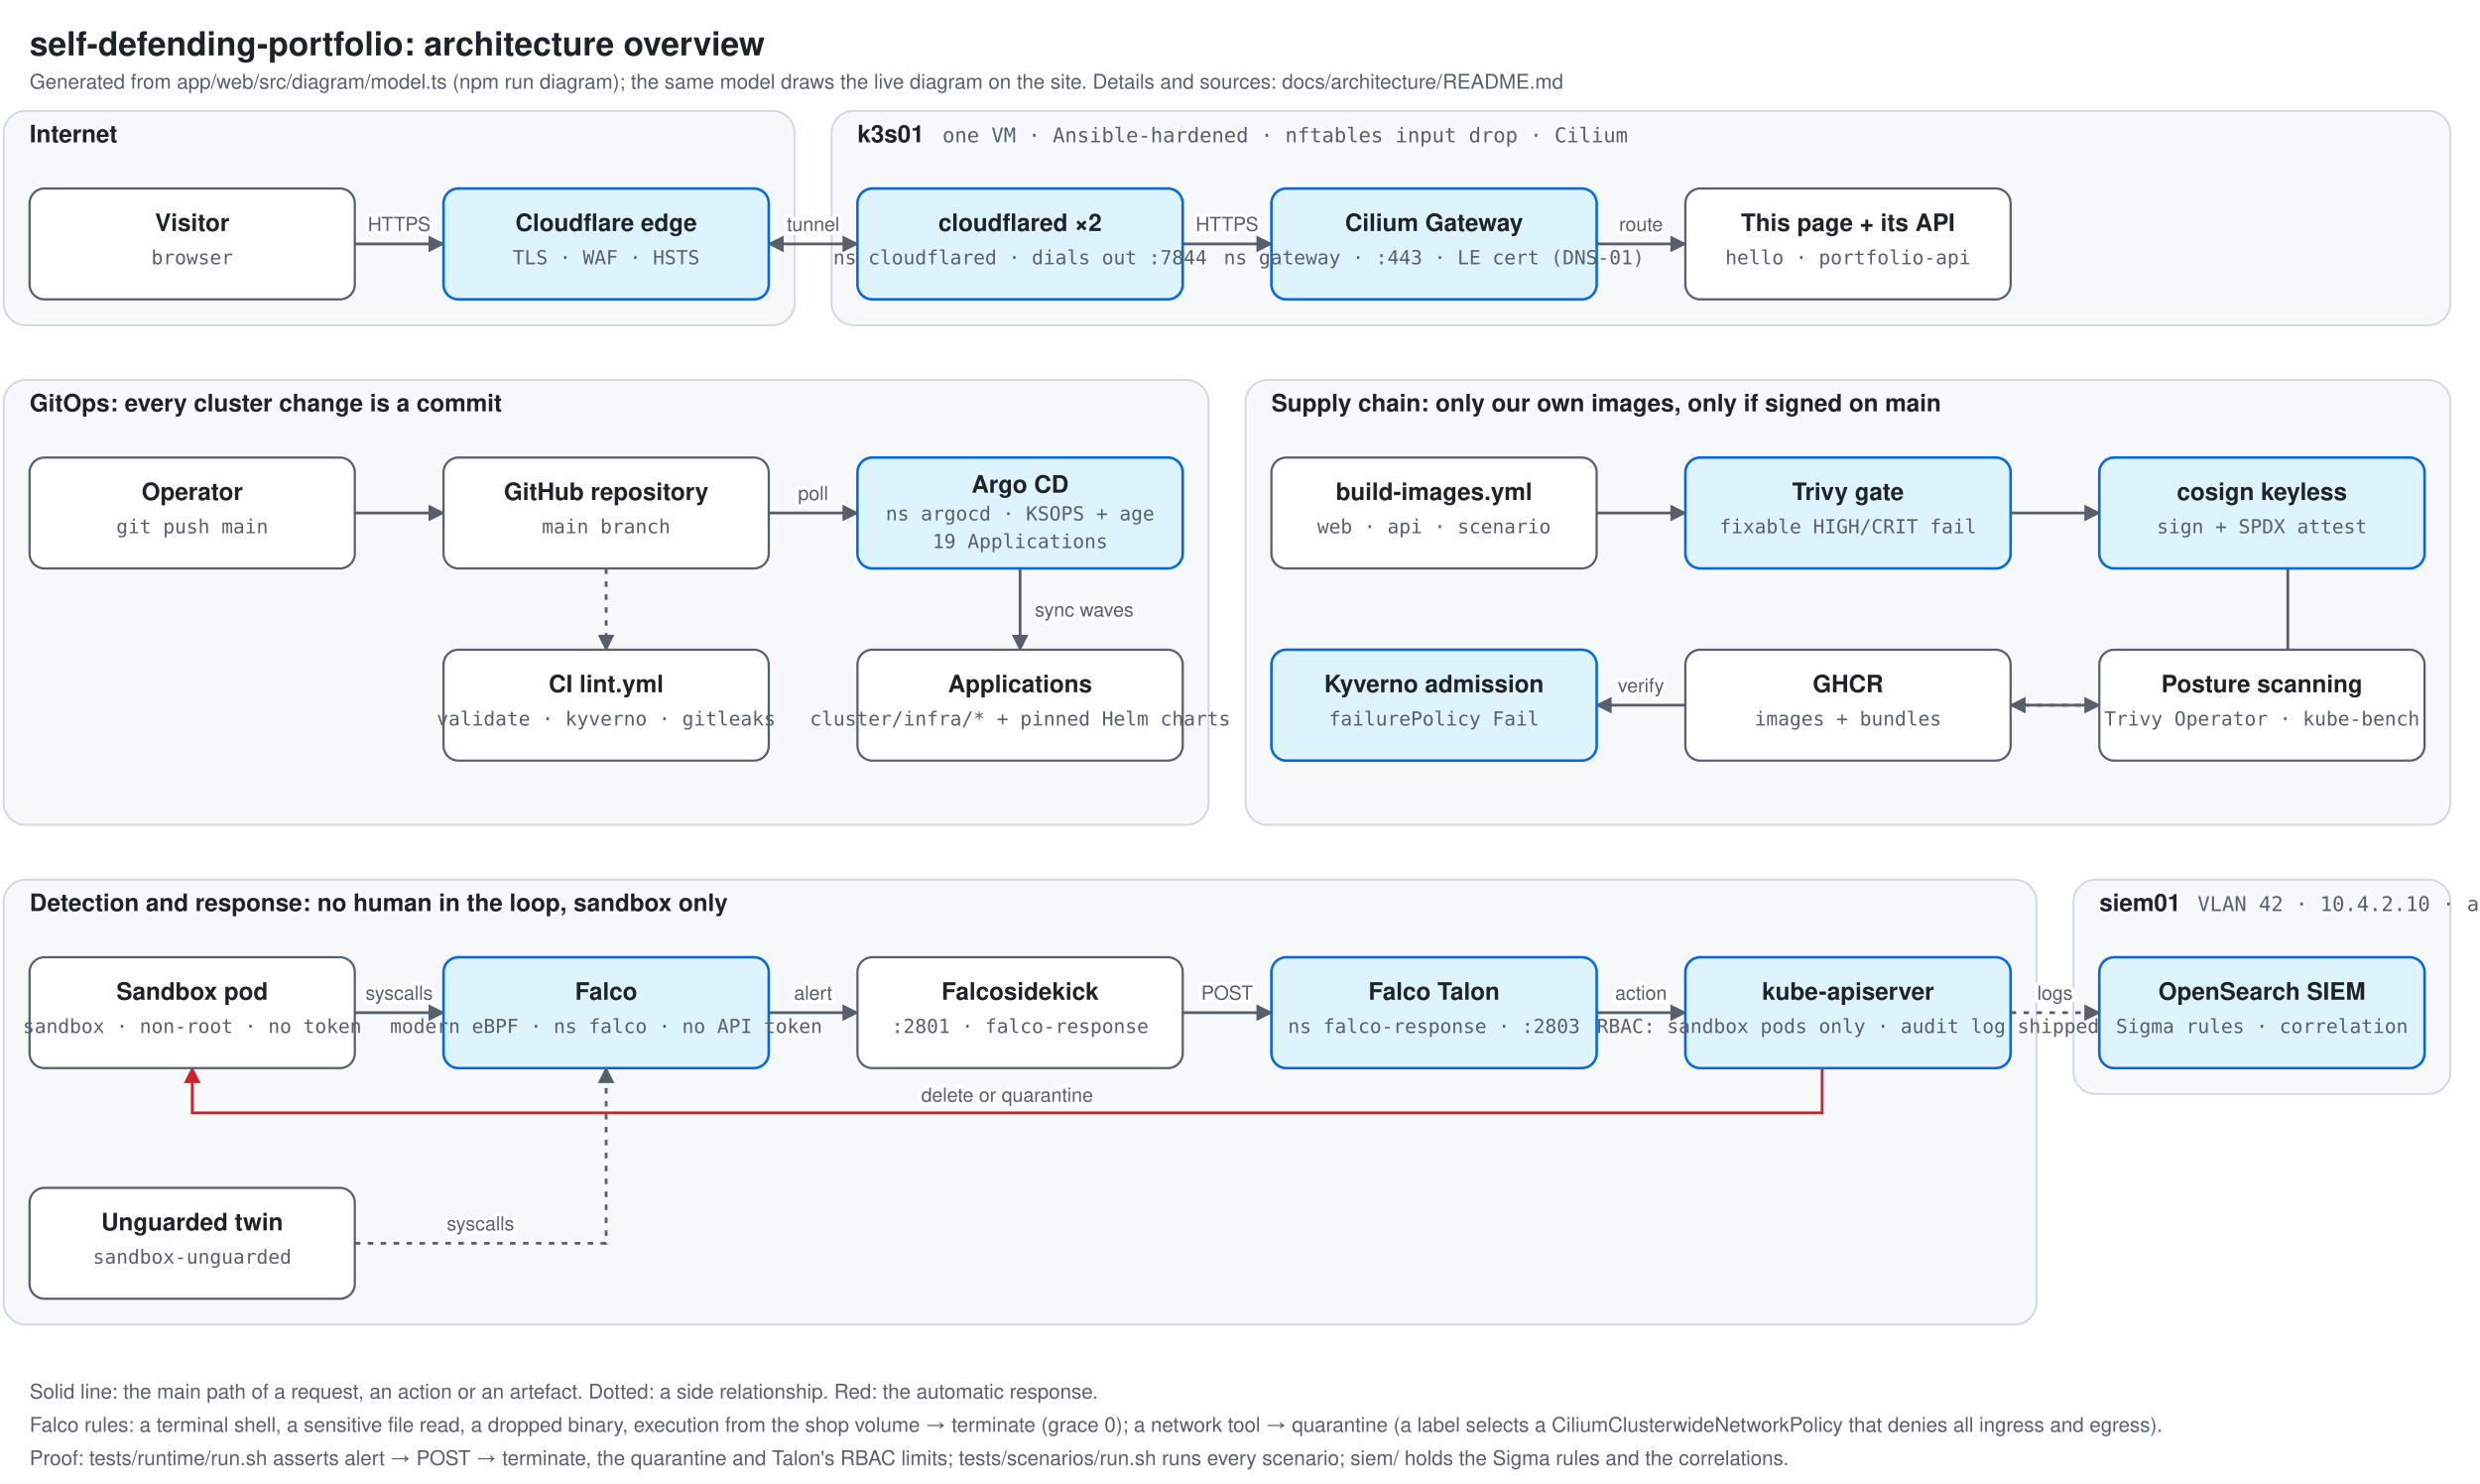
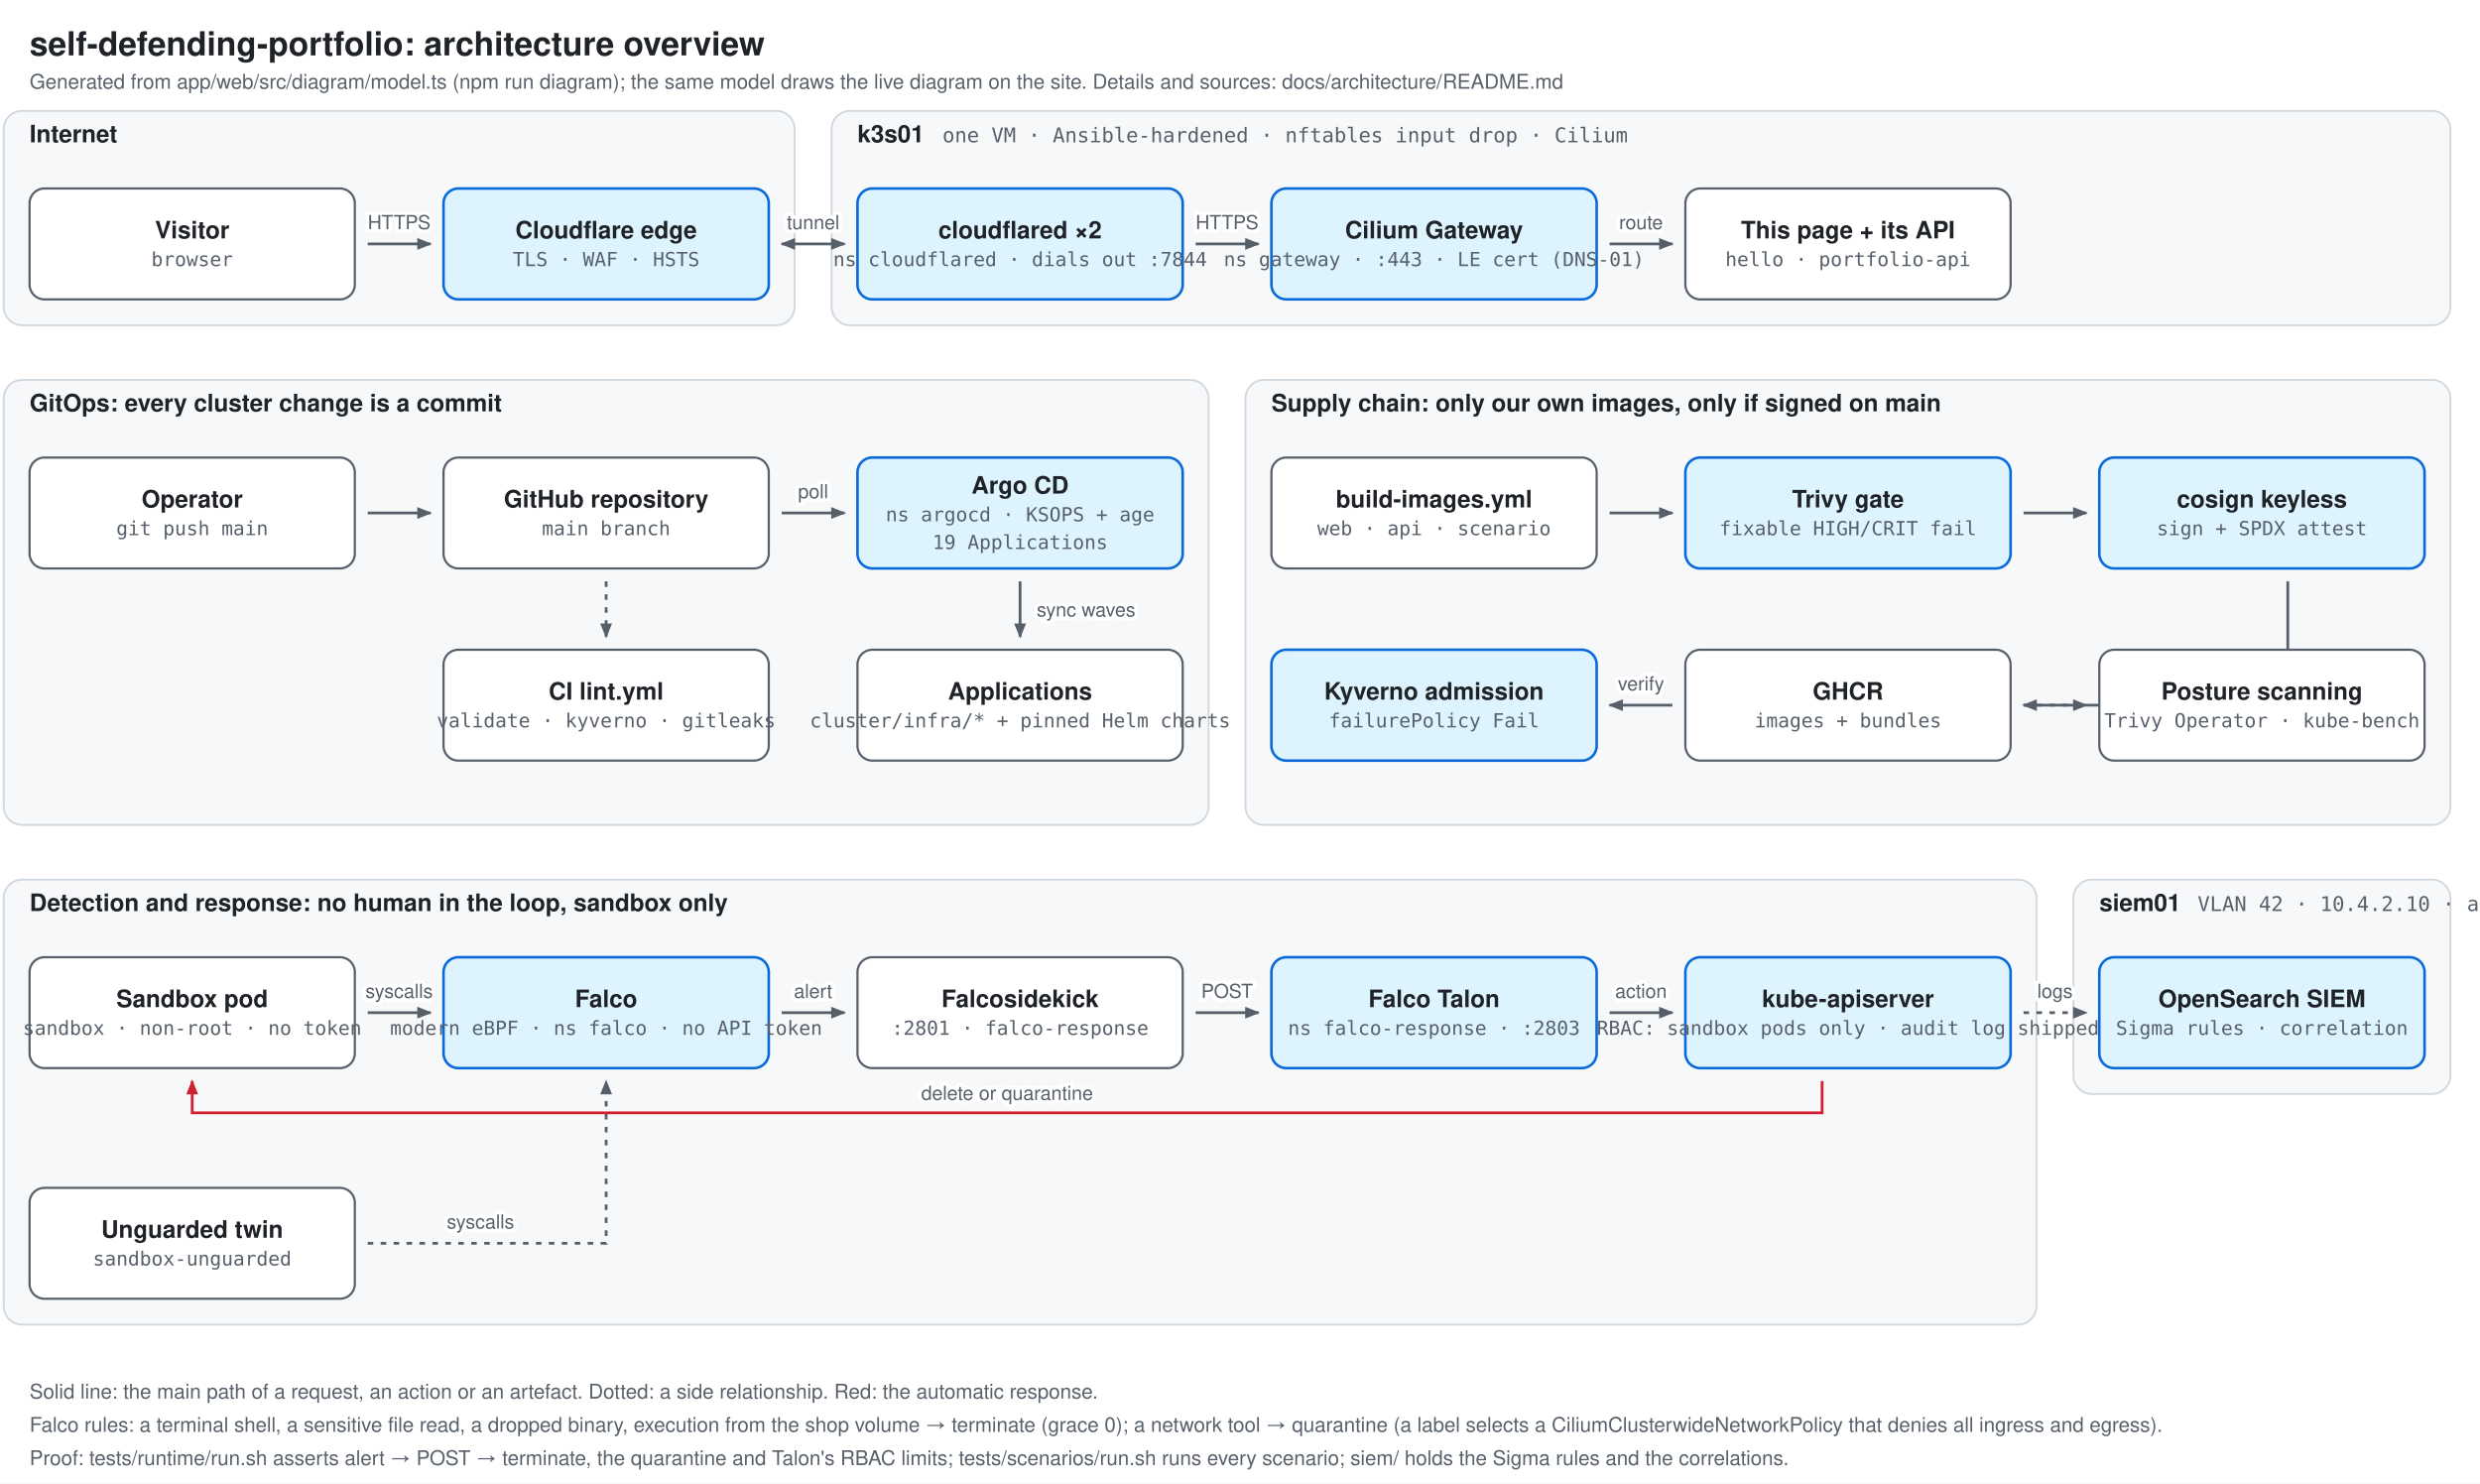
<svg xmlns="http://www.w3.org/2000/svg" viewBox="0 0 1342 802.8" width="1342" height="802.8" role="img" aria-labelledby="ov-t ov-d">
  <style>
    .dg-bg { fill: #ffffff; }
    .dg-zonebox { fill: #f6f8fa; stroke: #d0d7de; stroke-width: 1; }
    .dg-zonetitle { font: 600 13px system-ui, -apple-system, "Segoe UI", Helvetica, Arial, sans-serif; fill: #1f2328; }
    .dg-zonesub { font: 11px ui-monospace, SFMono-Regular, Menlo, Consolas, monospace; fill: #57606a; }
    .dg-box { fill: #ffffff; stroke: #57606a; stroke-width: 1.2; }
    .dg-node--control .dg-box { fill: #ddf4ff; stroke: #0969da; stroke-width: 1.4; }
    .dg-label { font: 600 13px system-ui, -apple-system, "Segoe UI", Helvetica, Arial, sans-serif; fill: #1f2328; }
    .dg-sub { font: 10.5px ui-monospace, SFMono-Regular, Menlo, Consolas, monospace; fill: #57606a; }
    .dg-line { fill: none; stroke: #57606a; stroke-width: 1.5; }
    .dg-edge--side .dg-line { stroke-dasharray: 3 4; }
    .dg-edge--response .dg-line { stroke: #cf222e; }
-     .dg-packet { display: none; }
    .dg-edgelabel { font: 10.5px system-ui, -apple-system, "Segoe UI", Helvetica, Arial, sans-serif; fill: #57606a; paint-order: stroke; stroke: #ffffff; stroke-width: 4px; stroke-linejoin: round; }
    .dg-head { fill: #57606a; }
    .dg-head--response { fill: #cf222e; }
    .dg-title { font: 600 18px system-ui, -apple-system, "Segoe UI", Helvetica, Arial, sans-serif; fill: #1f2328; }
    .dg-foot { font: 11px system-ui, -apple-system, "Segoe UI", Helvetica, Arial, sans-serif; fill: #57606a; }
    @media (prefers-color-scheme: dark) {
      .dg-bg { fill: #0d1117; }
      .dg-zonebox { fill: #161b22; stroke: #30363d; }
      .dg-zonetitle, .dg-label, .dg-title { fill: #e6edf3; }
      .dg-zonesub, .dg-sub, .dg-edgelabel, .dg-foot { fill: #9198a1; }
      .dg-edgelabel { stroke: #0d1117; }
      .dg-box { fill: #0d1117; stroke: #8b949e; }
      .dg-node--control .dg-box { fill: #0c2d6b; stroke: #4493f8; }
      .dg-line { stroke: #8b949e; }
      .dg-head { fill: #8b949e; }
      .dg-edge--response .dg-line, .dg-head--response { stroke: #f85149; fill: #f85149; }
      .dg-edge--response .dg-line { fill: none; }
    }
  </style>
  <rect class="dg-bg" x="0" y="0" width="1342" height="802.8" />
  <text class="dg-title" x="16" y="30">self-defending-portfolio: architecture overview</text>
  <text class="dg-foot" x="16" y="48">Generated from app/web/src/diagram/model.ts (npm run diagram); the same model draws the live diagram on the site. Details and sources: docs/architecture/README.md</text>
  <svg viewBox="0 0 1342 674.8" class="dg dg--full" role="img" aria-labelledby="ov-title ov-desc" x="0" y="58" width="1342" height="674.8">
    <defs>
-       <marker id="ov-arrow-flow" viewBox="0 0 10 10" refX="9" refY="5" markerWidth="6" markerHeight="6" orient="auto-start-reverse">
-         <path class="dg-head dg-head--flow" d="M0,0 L10,5 L0,10 z" />
+       <marker id="ov-arrow-flow" viewBox="0 0 10 10" refX="9" refY="5" markerWidth="8" markerHeight="8" markerUnits="userSpaceOnUse" orient="auto-start-reverse">
+         <path class="dg-head dg-head--flow" d="M0,1 L10,5 L0,9 z" />
      </marker>
-       <marker id="ov-arrow-side" viewBox="0 0 10 10" refX="9" refY="5" markerWidth="6" markerHeight="6" orient="auto-start-reverse">
-         <path class="dg-head dg-head--side" d="M0,0 L10,5 L0,10 z" />
+       <marker id="ov-arrow-side" viewBox="0 0 10 10" refX="9" refY="5" markerWidth="8" markerHeight="8" markerUnits="userSpaceOnUse" orient="auto-start-reverse">
+         <path class="dg-head dg-head--side" d="M0,1 L10,5 L0,9 z" />
      </marker>
-       <marker id="ov-arrow-response" viewBox="0 0 10 10" refX="9" refY="5" markerWidth="6" markerHeight="6" orient="auto-start-reverse">
-         <path class="dg-head dg-head--response" d="M0,0 L10,5 L0,10 z" />
-       </marker>
-       <marker id="ov-arrow-lit" viewBox="0 0 10 10" refX="9" refY="5" markerWidth="6" markerHeight="6" orient="auto-start-reverse">
-         <path class="dg-head dg-head--lit" d="M0,0 L10,5 L0,10 z" />
+       <marker id="ov-arrow-response" viewBox="0 0 10 10" refX="9" refY="5" markerWidth="8" markerHeight="8" markerUnits="userSpaceOnUse" orient="auto-start-reverse">
+         <path class="dg-head dg-head--response" d="M0,1 L10,5 L0,9 z" />
      </marker>
    </defs>
    <g class="dg-zones">
      <g class="dg-zone" data-zone="internet">
-         <rect class="dg-zonebox" x="2" y="2" width="428" height="116" rx="12" />
+         <rect class="dg-zonebox" x="2" y="2" width="428" height="116" rx="10" />
        <text class="dg-zonetitle" x="16" y="19">Internet</text>
      </g>
      <g class="dg-zone" data-zone="k3s01">
-         <rect class="dg-zonebox" x="450" y="2" width="876" height="116" rx="12" />
+         <rect class="dg-zonebox" x="450" y="2" width="876" height="116" rx="10" />
        <text class="dg-zonetitle" x="464" y="19">k3s01</text>
        <text class="dg-zonesub" x="510" y="19">one VM · Ansible-hardened · nftables input drop · Cilium</text>
      </g>
      <g class="dg-zone" data-zone="siem01">
-         <rect class="dg-zonebox" x="1122" y="418" width="204" height="116" rx="12" />
+         <rect class="dg-zonebox" x="1122" y="418" width="204" height="116" rx="10" />
        <text class="dg-zonetitle" x="1136" y="435">siem01</text>
        <text class="dg-zonesub" x="1189.2" y="435">VLAN 42 · 10.4.2.10 · append-only</text>
      </g>
      <g class="dg-zone" data-zone="gitops">
-         <rect class="dg-zonebox" x="2" y="147.6" width="652" height="240.8" rx="12" />
+         <rect class="dg-zonebox" x="2" y="147.6" width="652" height="240.8" rx="10" />
        <text class="dg-zonetitle" x="16" y="164.6">GitOps: every cluster change is a commit</text>
      </g>
      <g class="dg-zone" data-zone="supply">
-         <rect class="dg-zonebox" x="674" y="147.6" width="652" height="240.8" rx="12" />
+         <rect class="dg-zonebox" x="674" y="147.6" width="652" height="240.8" rx="10" />
        <text class="dg-zonetitle" x="688" y="164.6">Supply chain: only our own images, only if signed on main</text>
      </g>
      <g class="dg-zone" data-zone="runtime">
-         <rect class="dg-zonebox" x="2" y="418" width="1100" height="240.8" rx="12" />
+         <rect class="dg-zonebox" x="2" y="418" width="1100" height="240.8" rx="10" />
        <text class="dg-zonetitle" x="16" y="435">Detection and response: no human in the loop, sandbox only</text>
      </g>
    </g>
    <g class="dg-edges">
      <g class="dg-edge dg-edge--flow" data-edge="visitor-cloudflare" data-lit="false">
-         <path class="dg-line" d="M192,74 H240" marker-end="url(#ov-arrow-flow)" />
-         <path class="dg-packet" d="M192,74 H240" />
-         <text class="dg-edgelabel" x="216" y="67" text-anchor="middle">HTTPS</text>
+         <path class="dg-line" d="M199,74 L233,74" marker-end="url(#ov-arrow-flow)" />
+         <text class="dg-edgelabel" x="216" y="66" text-anchor="middle">HTTPS</text>
      </g>
      <g class="dg-edge dg-edge--flow" data-edge="cloudflare-cloudflared" data-lit="false">
-         <path class="dg-line" d="M416,74 H464" marker-end="url(#ov-arrow-flow)" marker-start="url(#ov-arrow-flow)" />
-         <path class="dg-packet" d="M416,74 H464" />
-         <text class="dg-edgelabel" x="440" y="67" text-anchor="middle">tunnel</text>
+         <path class="dg-line" d="M423,74 L457,74" marker-end="url(#ov-arrow-flow)" marker-start="url(#ov-arrow-flow)" />
+         <text class="dg-edgelabel" x="440" y="66" text-anchor="middle">tunnel</text>
      </g>
      <g class="dg-edge dg-edge--flow" data-edge="cloudflared-gateway" data-lit="false">
-         <path class="dg-line" d="M640,74 H688" marker-end="url(#ov-arrow-flow)" />
-         <path class="dg-packet" d="M640,74 H688" />
-         <text class="dg-edgelabel" x="664" y="67" text-anchor="middle">HTTPS</text>
+         <path class="dg-line" d="M647,74 L681,74" marker-end="url(#ov-arrow-flow)" />
+         <text class="dg-edgelabel" x="664" y="66" text-anchor="middle">HTTPS</text>
      </g>
      <g class="dg-edge dg-edge--flow" data-edge="gateway-site" data-lit="false">
-         <path class="dg-line" d="M864,74 H912" marker-end="url(#ov-arrow-flow)" />
-         <path class="dg-packet" d="M864,74 H912" />
-         <text class="dg-edgelabel" x="888" y="67" text-anchor="middle">route</text>
+         <path class="dg-line" d="M871,74 L905,74" marker-end="url(#ov-arrow-flow)" />
+         <text class="dg-edgelabel" x="888" y="66" text-anchor="middle">route</text>
      </g>
      <g class="dg-edge dg-edge--flow" data-edge="pod-falco" data-lit="false">
-         <path class="dg-line" d="M192,490 H240" marker-end="url(#ov-arrow-flow)" />
-         <path class="dg-packet" d="M192,490 H240" />
-         <text class="dg-edgelabel" x="216" y="483" text-anchor="middle">syscalls</text>
+         <path class="dg-line" d="M199,490 L233,490" marker-end="url(#ov-arrow-flow)" />
+         <text class="dg-edgelabel" x="216" y="482" text-anchor="middle">syscalls</text>
      </g>
      <g class="dg-edge dg-edge--side" data-edge="twin-falco" data-lit="false">
-         <path class="dg-line" d="M192,614.8 H328 V520" marker-end="url(#ov-arrow-side)" />
-         <path class="dg-packet" d="M192,614.8 H328 V520" />
-         <text class="dg-edgelabel" x="260" y="607.8" text-anchor="middle">syscalls</text>
+         <path class="dg-line" d="M199,614.8 L328,614.8 L328,527" marker-end="url(#ov-arrow-side)" />
+         <text class="dg-edgelabel" x="260" y="606.8" text-anchor="middle">syscalls</text>
      </g>
      <g class="dg-edge dg-edge--flow" data-edge="talon-kube-apiserver" data-lit="false">
-         <path class="dg-line" d="M864,490 H912" marker-end="url(#ov-arrow-flow)" />
-         <path class="dg-packet" d="M864,490 H912" />
-         <text class="dg-edgelabel" x="888" y="483" text-anchor="middle">action</text>
+         <path class="dg-line" d="M871,490 L905,490" marker-end="url(#ov-arrow-flow)" />
+         <text class="dg-edgelabel" x="888" y="482" text-anchor="middle">action</text>
      </g>
      <g class="dg-edge dg-edge--response" data-edge="kube-apiserver-pod" data-lit="false">
-         <path class="dg-line" d="M986,520 V544.2 H104 V520" marker-end="url(#ov-arrow-response)" />
-         <path class="dg-packet" d="M986,520 V544.2 H104 V520" />
-         <text class="dg-edgelabel" x="545" y="538.2" text-anchor="middle">delete or quarantine</text>
+         <path class="dg-line" d="M986,527 L986,544.2 L104,544.2 L104,527" marker-end="url(#ov-arrow-response)" />
+         <text class="dg-edgelabel" x="545" y="537.2" text-anchor="middle">delete or quarantine</text>
      </g>
      <g class="dg-edge dg-edge--side" data-edge="kube-apiserver-siem" data-lit="false">
-         <path class="dg-line" d="M1088,490 H1136" marker-end="url(#ov-arrow-side)" />
-         <path class="dg-packet" d="M1088,490 H1136" />
-         <text class="dg-edgelabel" x="1112" y="483" text-anchor="middle">logs</text>
+         <path class="dg-line" d="M1095,490 L1129,490" marker-end="url(#ov-arrow-side)" />
+         <text class="dg-edgelabel" x="1112" y="482" text-anchor="middle">logs</text>
      </g>
      <g class="dg-edge dg-edge--flow" data-edge="operator-repo" data-lit="false">
-         <path class="dg-line" d="M192,219.6 H240" marker-end="url(#ov-arrow-flow)" />
-         <path class="dg-packet" d="M192,219.6 H240" />
+         <path class="dg-line" d="M199,219.6 L233,219.6" marker-end="url(#ov-arrow-flow)" />
      </g>
      <g class="dg-edge dg-edge--side" data-edge="repo-ci" data-lit="false">
-         <path class="dg-line" d="M328,249.6 V293.6" marker-end="url(#ov-arrow-side)" />
-         <path class="dg-packet" d="M328,249.6 V293.6" />
+         <path class="dg-line" d="M328,256.6 L328,286.6" marker-end="url(#ov-arrow-side)" />
      </g>
      <g class="dg-edge dg-edge--flow" data-edge="repo-argocd" data-lit="false">
-         <path class="dg-line" d="M416,219.6 H464" marker-end="url(#ov-arrow-flow)" />
-         <path class="dg-packet" d="M416,219.6 H464" />
-         <text class="dg-edgelabel" x="440" y="212.6" text-anchor="middle">poll</text>
+         <path class="dg-line" d="M423,219.6 L457,219.6" marker-end="url(#ov-arrow-flow)" />
+         <text class="dg-edgelabel" x="440" y="211.6" text-anchor="middle">poll</text>
      </g>
      <g class="dg-edge dg-edge--flow" data-edge="argocd-apps" data-lit="false">
-         <path class="dg-line" d="M552,249.6 V293.6" marker-end="url(#ov-arrow-flow)" />
-         <path class="dg-packet" d="M552,249.6 V293.6" />
-         <text class="dg-edgelabel" x="560" y="275.6" text-anchor="start">sync waves</text>
+         <path class="dg-line" d="M552,256.6 L552,286.6" marker-end="url(#ov-arrow-flow)" />
+         <text class="dg-edgelabel" x="561" y="275.6" text-anchor="start">sync waves</text>
      </g>
      <g class="dg-edge dg-edge--flow" data-edge="build-trivy" data-lit="false">
-         <path class="dg-line" d="M864,219.6 H912" marker-end="url(#ov-arrow-flow)" />
-         <path class="dg-packet" d="M864,219.6 H912" />
+         <path class="dg-line" d="M871,219.6 L905,219.6" marker-end="url(#ov-arrow-flow)" />
      </g>
      <g class="dg-edge dg-edge--flow" data-edge="trivy-cosign" data-lit="false">
-         <path class="dg-line" d="M1088,219.6 H1136" marker-end="url(#ov-arrow-flow)" />
-         <path class="dg-packet" d="M1088,219.6 H1136" />
+         <path class="dg-line" d="M1095,219.6 L1129,219.6" marker-end="url(#ov-arrow-flow)" />
      </g>
      <g class="dg-edge dg-edge--flow" data-edge="cosign-ghcr" data-lit="false">
-         <path class="dg-line" d="M1238,249.6 V323.6 H1088" marker-end="url(#ov-arrow-flow)" />
-         <path class="dg-packet" d="M1238,249.6 V323.6 H1088" />
-         <text class="dg-edgelabel" x="1163" y="316.6" text-anchor="middle">push</text>
+         <path class="dg-line" d="M1238,256.6 L1238,323.6 L1095,323.6" marker-end="url(#ov-arrow-flow)" />
+         <text class="dg-edgelabel" x="1163" y="315.6" text-anchor="middle">push</text>
      </g>
      <g class="dg-edge dg-edge--flow" data-edge="ghcr-kyverno" data-lit="false">
-         <path class="dg-line" d="M912,323.6 H864" marker-end="url(#ov-arrow-flow)" />
-         <path class="dg-packet" d="M912,323.6 H864" />
-         <text class="dg-edgelabel" x="888" y="316.6" text-anchor="middle">verify</text>
+         <path class="dg-line" d="M905,323.6 L871,323.6" marker-end="url(#ov-arrow-flow)" />
+         <text class="dg-edgelabel" x="888" y="315.6" text-anchor="middle">verify</text>
      </g>
      <g class="dg-edge dg-edge--side" data-edge="ghcr-posture" data-lit="false">
-         <path class="dg-line" d="M1088,323.6 H1136" marker-end="url(#ov-arrow-side)" />
-         <path class="dg-packet" d="M1088,323.6 H1136" />
+         <path class="dg-line" d="M1095,323.6 L1129,323.6" marker-end="url(#ov-arrow-side)" />
      </g>
      <g class="dg-edge dg-edge--flow" data-edge="falco-falcosidekick" data-lit="false">
-         <path class="dg-line" d="M416,490 H464" marker-end="url(#ov-arrow-flow)" />
-         <path class="dg-packet" d="M416,490 H464" />
-         <text class="dg-edgelabel" x="440" y="483" text-anchor="middle">alert</text>
+         <path class="dg-line" d="M423,490 L457,490" marker-end="url(#ov-arrow-flow)" />
+         <text class="dg-edgelabel" x="440" y="482" text-anchor="middle">alert</text>
      </g>
      <g class="dg-edge dg-edge--flow" data-edge="falcosidekick-talon" data-lit="false">
-         <path class="dg-line" d="M640,490 H688" marker-end="url(#ov-arrow-flow)" />
-         <path class="dg-packet" d="M640,490 H688" />
-         <text class="dg-edgelabel" x="664" y="483" text-anchor="middle">POST</text>
+         <path class="dg-line" d="M647,490 L681,490" marker-end="url(#ov-arrow-flow)" />
+         <text class="dg-edgelabel" x="664" y="482" text-anchor="middle">POST</text>
      </g>
    </g>
    <g class="dg-nodes">
      <g class="dg-node dg-node--plain" id="ov-visitor" data-node="visitor" data-state="idle" transform="translate(16 44)">
        <rect class="dg-box" width="176" height="60" rx="8" />
-         <text class="dg-label" x="88" y="23" text-anchor="middle">Visitor</text>
-         <text class="dg-sub" x="88" y="41" text-anchor="middle">browser</text>
+         <text class="dg-label" x="88" y="27" text-anchor="middle">Visitor</text>
+         <text class="dg-sub" x="88" y="42" text-anchor="middle">browser</text>
      </g>
      <g class="dg-node dg-node--control" id="ov-cloudflare" data-node="cloudflare" data-state="idle" transform="translate(240 44)">
        <rect class="dg-box" width="176" height="60" rx="8" />
-         <text class="dg-label" x="88" y="23" text-anchor="middle">Cloudflare edge</text>
-         <text class="dg-sub" x="88" y="41" text-anchor="middle">TLS · WAF · HSTS</text>
+         <text class="dg-label" x="88" y="27" text-anchor="middle">Cloudflare edge</text>
+         <text class="dg-sub" x="88" y="42" text-anchor="middle">TLS · WAF · HSTS</text>
      </g>
      <g class="dg-node dg-node--control" id="ov-cloudflared" data-node="cloudflared" data-state="idle" transform="translate(464 44)">
        <rect class="dg-box" width="176" height="60" rx="8" />
-         <text class="dg-label" x="88" y="23" text-anchor="middle">cloudflared ×2</text>
-         <text class="dg-sub" x="88" y="41" text-anchor="middle">ns cloudflared · dials out :7844</text>
+         <text class="dg-label" x="88" y="27" text-anchor="middle">cloudflared ×2</text>
+         <text class="dg-sub" x="88" y="42" text-anchor="middle">ns cloudflared · dials out :7844</text>
      </g>
      <g class="dg-node dg-node--control" id="ov-gateway" data-node="gateway" data-state="idle" transform="translate(688 44)">
        <rect class="dg-box" width="176" height="60" rx="8" />
-         <text class="dg-label" x="88" y="23" text-anchor="middle">Cilium Gateway</text>
-         <text class="dg-sub" x="88" y="41" text-anchor="middle">ns gateway · :443 · LE cert (DNS-01)</text>
+         <text class="dg-label" x="88" y="27" text-anchor="middle">Cilium Gateway</text>
+         <text class="dg-sub" x="88" y="42" text-anchor="middle">ns gateway · :443 · LE cert (DNS-01)</text>
      </g>
      <g class="dg-node dg-node--plain" id="ov-site" data-node="site" data-state="idle" transform="translate(912 44)">
        <rect class="dg-box" width="176" height="60" rx="8" />
-         <text class="dg-label" x="88" y="23" text-anchor="middle">This page + its API</text>
-         <text class="dg-sub" x="88" y="41" text-anchor="middle">hello · portfolio-api</text>
+         <text class="dg-label" x="88" y="27" text-anchor="middle">This page + its API</text>
+         <text class="dg-sub" x="88" y="42" text-anchor="middle">hello · portfolio-api</text>
      </g>
      <g class="dg-node dg-node--control" id="ov-kube-apiserver" data-node="kube-apiserver" data-state="idle" transform="translate(912 460)">
        <rect class="dg-box" width="176" height="60" rx="8" />
-         <text class="dg-label" x="88" y="23" text-anchor="middle">kube-apiserver</text>
-         <text class="dg-sub" x="88" y="41" text-anchor="middle">RBAC: sandbox pods only · audit log shipped</text>
+         <text class="dg-label" x="88" y="27" text-anchor="middle">kube-apiserver</text>
+         <text class="dg-sub" x="88" y="42" text-anchor="middle">RBAC: sandbox pods only · audit log shipped</text>
      </g>
      <g class="dg-node dg-node--plain" id="ov-pod" data-node="pod" data-state="idle" transform="translate(16 460)">
        <rect class="dg-box" width="176" height="60" rx="8" />
-         <text class="dg-label" x="88" y="23" text-anchor="middle">Sandbox pod</text>
-         <text class="dg-sub" x="88" y="41" text-anchor="middle">sandbox · non-root · no token</text>
+         <text class="dg-label" x="88" y="27" text-anchor="middle">Sandbox pod</text>
+         <text class="dg-sub" x="88" y="42" text-anchor="middle">sandbox · non-root · no token</text>
      </g>
      <g class="dg-node dg-node--plain" id="ov-twin" data-node="twin" data-state="idle" transform="translate(16 584.8)">
        <rect class="dg-box" width="176" height="60" rx="8" />
-         <text class="dg-label" x="88" y="23" text-anchor="middle">Unguarded twin</text>
-         <text class="dg-sub" x="88" y="41" text-anchor="middle">sandbox-unguarded</text>
+         <text class="dg-label" x="88" y="27" text-anchor="middle">Unguarded twin</text>
+         <text class="dg-sub" x="88" y="42" text-anchor="middle">sandbox-unguarded</text>
      </g>
      <g class="dg-node dg-node--control" id="ov-falco" data-node="falco" data-state="idle" transform="translate(240 460)">
        <rect class="dg-box" width="176" height="60" rx="8" />
-         <text class="dg-label" x="88" y="23" text-anchor="middle">Falco</text>
-         <text class="dg-sub" x="88" y="41" text-anchor="middle">modern eBPF · ns falco · no API token</text>
+         <text class="dg-label" x="88" y="27" text-anchor="middle">Falco</text>
+         <text class="dg-sub" x="88" y="42" text-anchor="middle">modern eBPF · ns falco · no API token</text>
      </g>
      <g class="dg-node dg-node--control" id="ov-talon" data-node="talon" data-state="idle" transform="translate(688 460)">
        <rect class="dg-box" width="176" height="60" rx="8" />
-         <text class="dg-label" x="88" y="23" text-anchor="middle">Falco Talon</text>
-         <text class="dg-sub" x="88" y="41" text-anchor="middle">ns falco-response · :2803</text>
+         <text class="dg-label" x="88" y="27" text-anchor="middle">Falco Talon</text>
+         <text class="dg-sub" x="88" y="42" text-anchor="middle">ns falco-response · :2803</text>
      </g>
      <g class="dg-node dg-node--control" id="ov-siem" data-node="siem" data-state="idle" transform="translate(1136 460)">
        <rect class="dg-box" width="176" height="60" rx="8" />
-         <text class="dg-label" x="88" y="23" text-anchor="middle">OpenSearch SIEM</text>
-         <text class="dg-sub" x="88" y="41" text-anchor="middle">Sigma rules · correlation</text>
+         <text class="dg-label" x="88" y="27" text-anchor="middle">OpenSearch SIEM</text>
+         <text class="dg-sub" x="88" y="42" text-anchor="middle">Sigma rules · correlation</text>
      </g>
      <g class="dg-node dg-node--plain" id="ov-falcosidekick" data-node="falcosidekick" data-state="idle" transform="translate(464 460)">
        <rect class="dg-box" width="176" height="60" rx="8" />
-         <text class="dg-label" x="88" y="23" text-anchor="middle">Falcosidekick</text>
-         <text class="dg-sub" x="88" y="41" text-anchor="middle">:2801 · falco-response</text>
+         <text class="dg-label" x="88" y="27" text-anchor="middle">Falcosidekick</text>
+         <text class="dg-sub" x="88" y="42" text-anchor="middle">:2801 · falco-response</text>
      </g>
      <g class="dg-node dg-node--plain" id="ov-operator" data-node="operator" data-state="idle" transform="translate(16 189.6)">
        <rect class="dg-box" width="176" height="60" rx="8" />
-         <text class="dg-label" x="88" y="23" text-anchor="middle">Operator</text>
-         <text class="dg-sub" x="88" y="41" text-anchor="middle">git push main</text>
+         <text class="dg-label" x="88" y="27" text-anchor="middle">Operator</text>
+         <text class="dg-sub" x="88" y="42" text-anchor="middle">git push main</text>
      </g>
      <g class="dg-node dg-node--plain" id="ov-repo" data-node="repo" data-state="idle" transform="translate(240 189.6)">
        <rect class="dg-box" width="176" height="60" rx="8" />
-         <text class="dg-label" x="88" y="23" text-anchor="middle">GitHub repository</text>
-         <text class="dg-sub" x="88" y="41" text-anchor="middle">main branch</text>
+         <text class="dg-label" x="88" y="27" text-anchor="middle">GitHub repository</text>
+         <text class="dg-sub" x="88" y="42" text-anchor="middle">main branch</text>
      </g>
      <g class="dg-node dg-node--plain" id="ov-ci" data-node="ci" data-state="idle" transform="translate(240 293.6)">
        <rect class="dg-box" width="176" height="60" rx="8" />
-         <text class="dg-label" x="88" y="23" text-anchor="middle">CI lint.yml</text>
-         <text class="dg-sub" x="88" y="41" text-anchor="middle">validate · kyverno · gitleaks</text>
+         <text class="dg-label" x="88" y="27" text-anchor="middle">CI lint.yml</text>
+         <text class="dg-sub" x="88" y="42" text-anchor="middle">validate · kyverno · gitleaks</text>
      </g>
      <g class="dg-node dg-node--control" id="ov-argocd" data-node="argocd" data-state="idle" transform="translate(464 189.6)">
        <rect class="dg-box" width="176" height="60" rx="8" />
-         <text class="dg-label" x="88" y="19" text-anchor="middle">Argo CD</text>
-         <text class="dg-sub" x="88" y="34" text-anchor="middle">ns argocd · KSOPS + age</text>
-         <text class="dg-sub dg-note" x="88" y="49" text-anchor="middle">19 Applications</text>
+         <text class="dg-label" x="88" y="19.5" text-anchor="middle">Argo CD</text>
+         <text class="dg-sub" x="88" y="34.5" text-anchor="middle">ns argocd · KSOPS + age</text>
+         <text class="dg-sub dg-note" x="88" y="49.5" text-anchor="middle">19 Applications</text>
      </g>
      <g class="dg-node dg-node--plain" id="ov-apps" data-node="apps" data-state="idle" transform="translate(464 293.6)">
        <rect class="dg-box" width="176" height="60" rx="8" />
-         <text class="dg-label" x="88" y="23" text-anchor="middle">Applications</text>
-         <text class="dg-sub" x="88" y="41" text-anchor="middle">cluster/infra/* + pinned Helm charts</text>
+         <text class="dg-label" x="88" y="27" text-anchor="middle">Applications</text>
+         <text class="dg-sub" x="88" y="42" text-anchor="middle">cluster/infra/* + pinned Helm charts</text>
      </g>
      <g class="dg-node dg-node--plain" id="ov-build" data-node="build" data-state="idle" transform="translate(688 189.6)">
        <rect class="dg-box" width="176" height="60" rx="8" />
-         <text class="dg-label" x="88" y="23" text-anchor="middle">build-images.yml</text>
-         <text class="dg-sub" x="88" y="41" text-anchor="middle">web · api · scenario</text>
+         <text class="dg-label" x="88" y="27" text-anchor="middle">build-images.yml</text>
+         <text class="dg-sub" x="88" y="42" text-anchor="middle">web · api · scenario</text>
      </g>
      <g class="dg-node dg-node--control" id="ov-trivy" data-node="trivy" data-state="idle" transform="translate(912 189.6)">
        <rect class="dg-box" width="176" height="60" rx="8" />
-         <text class="dg-label" x="88" y="23" text-anchor="middle">Trivy gate</text>
-         <text class="dg-sub" x="88" y="41" text-anchor="middle">fixable HIGH/CRIT fail</text>
+         <text class="dg-label" x="88" y="27" text-anchor="middle">Trivy gate</text>
+         <text class="dg-sub" x="88" y="42" text-anchor="middle">fixable HIGH/CRIT fail</text>
      </g>
      <g class="dg-node dg-node--control" id="ov-cosign" data-node="cosign" data-state="idle" transform="translate(1136 189.6)">
        <rect class="dg-box" width="176" height="60" rx="8" />
-         <text class="dg-label" x="88" y="23" text-anchor="middle">cosign keyless</text>
-         <text class="dg-sub" x="88" y="41" text-anchor="middle">sign + SPDX attest</text>
+         <text class="dg-label" x="88" y="27" text-anchor="middle">cosign keyless</text>
+         <text class="dg-sub" x="88" y="42" text-anchor="middle">sign + SPDX attest</text>
      </g>
      <g class="dg-node dg-node--plain" id="ov-ghcr" data-node="ghcr" data-state="idle" transform="translate(912 293.6)">
        <rect class="dg-box" width="176" height="60" rx="8" />
-         <text class="dg-label" x="88" y="23" text-anchor="middle">GHCR</text>
-         <text class="dg-sub" x="88" y="41" text-anchor="middle">images + bundles</text>
+         <text class="dg-label" x="88" y="27" text-anchor="middle">GHCR</text>
+         <text class="dg-sub" x="88" y="42" text-anchor="middle">images + bundles</text>
      </g>
      <g class="dg-node dg-node--control" id="ov-kyverno" data-node="kyverno" data-state="idle" transform="translate(688 293.6)">
        <rect class="dg-box" width="176" height="60" rx="8" />
-         <text class="dg-label" x="88" y="23" text-anchor="middle">Kyverno admission</text>
-         <text class="dg-sub" x="88" y="41" text-anchor="middle">failurePolicy Fail</text>
+         <text class="dg-label" x="88" y="27" text-anchor="middle">Kyverno admission</text>
+         <text class="dg-sub" x="88" y="42" text-anchor="middle">failurePolicy Fail</text>
      </g>
      <g class="dg-node dg-node--plain" id="ov-posture" data-node="posture" data-state="idle" transform="translate(1136 293.6)">
        <rect class="dg-box" width="176" height="60" rx="8" />
-         <text class="dg-label" x="88" y="23" text-anchor="middle">Posture scanning</text>
-         <text class="dg-sub" x="88" y="41" text-anchor="middle">Trivy Operator · kube-bench</text>
+         <text class="dg-label" x="88" y="27" text-anchor="middle">Posture scanning</text>
+         <text class="dg-sub" x="88" y="42" text-anchor="middle">Trivy Operator · kube-bench</text>
      </g>
    </g>
  </svg>
  <text class="dg-foot" x="16" y="756.8">Solid line: the main path of a request, an action or an artefact. Dotted: a side relationship. Red: the automatic response.</text>
  <text class="dg-foot" x="16" y="774.8">Falco rules: a terminal shell, a sensitive file read, a dropped binary, execution from the shop volume → terminate (grace 0); a network tool → quarantine (a label selects a CiliumClusterwideNetworkPolicy that denies all ingress and egress).</text>
  <text class="dg-foot" x="16" y="792.8">Proof: tests/runtime/run.sh asserts alert → POST → terminate, the quarantine and Talon's RBAC limits; tests/scenarios/run.sh runs every scenario; siem/ holds the Sigma rules and the correlations.</text>
</svg>
